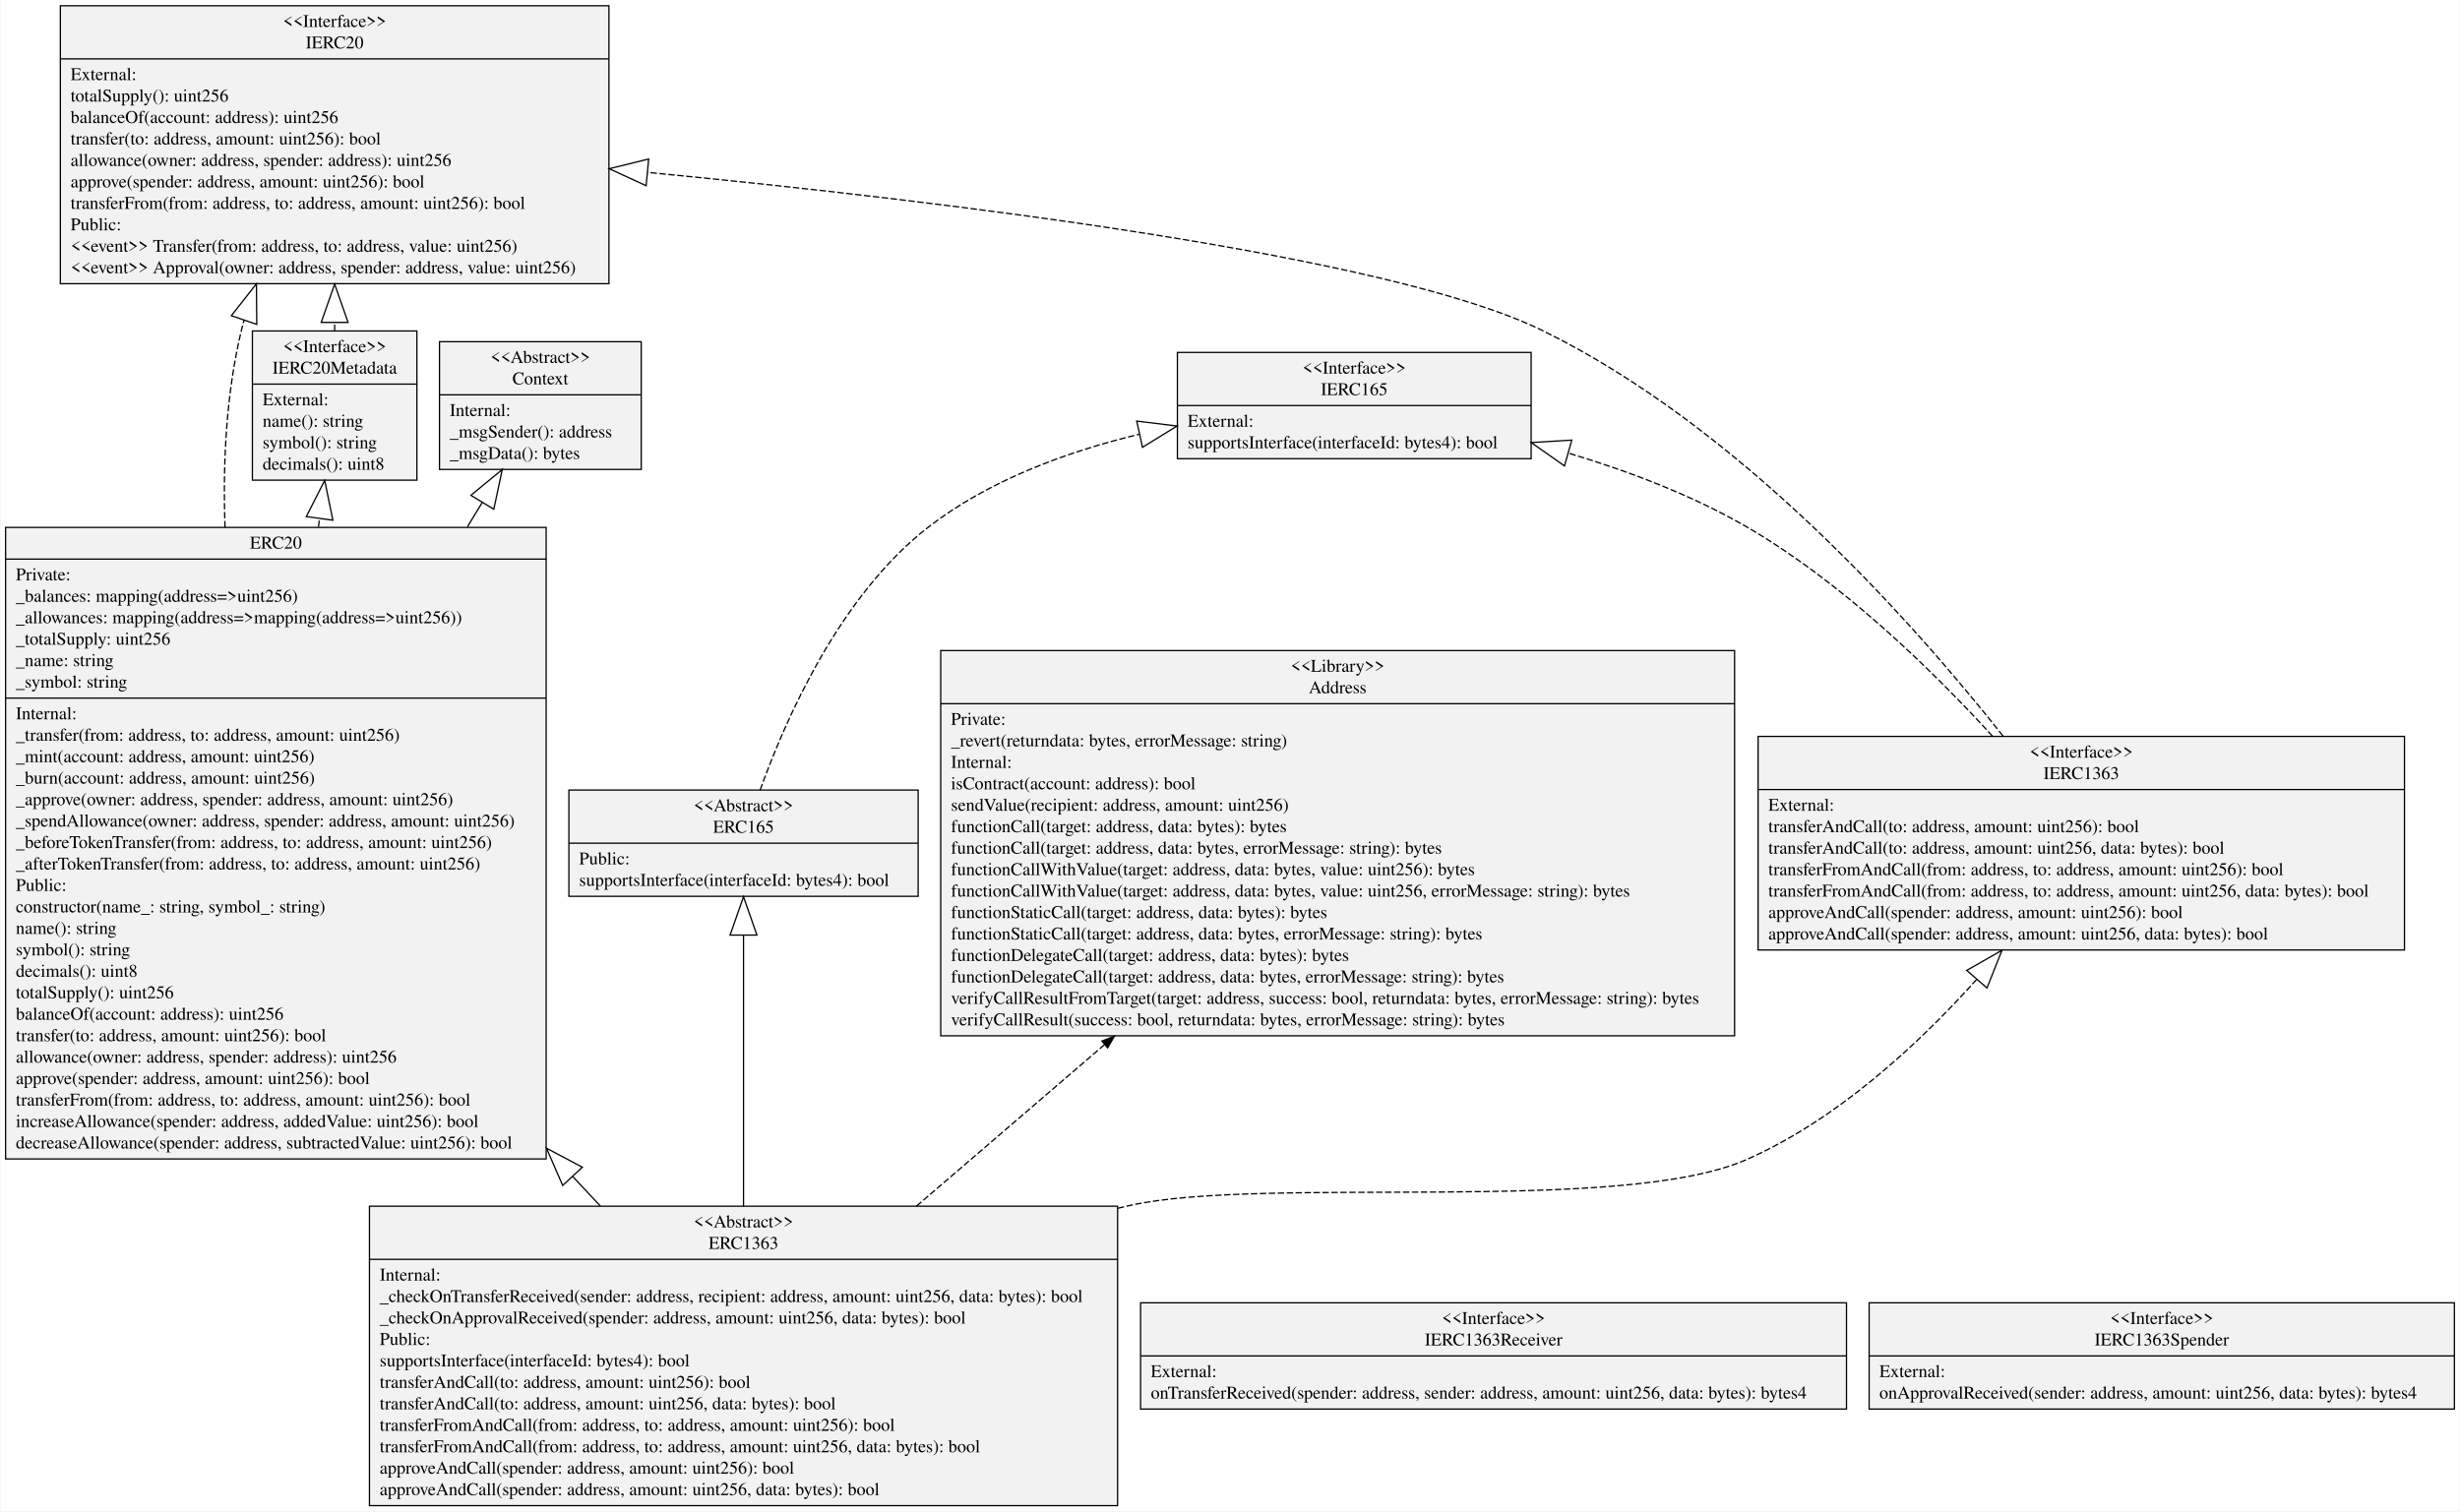
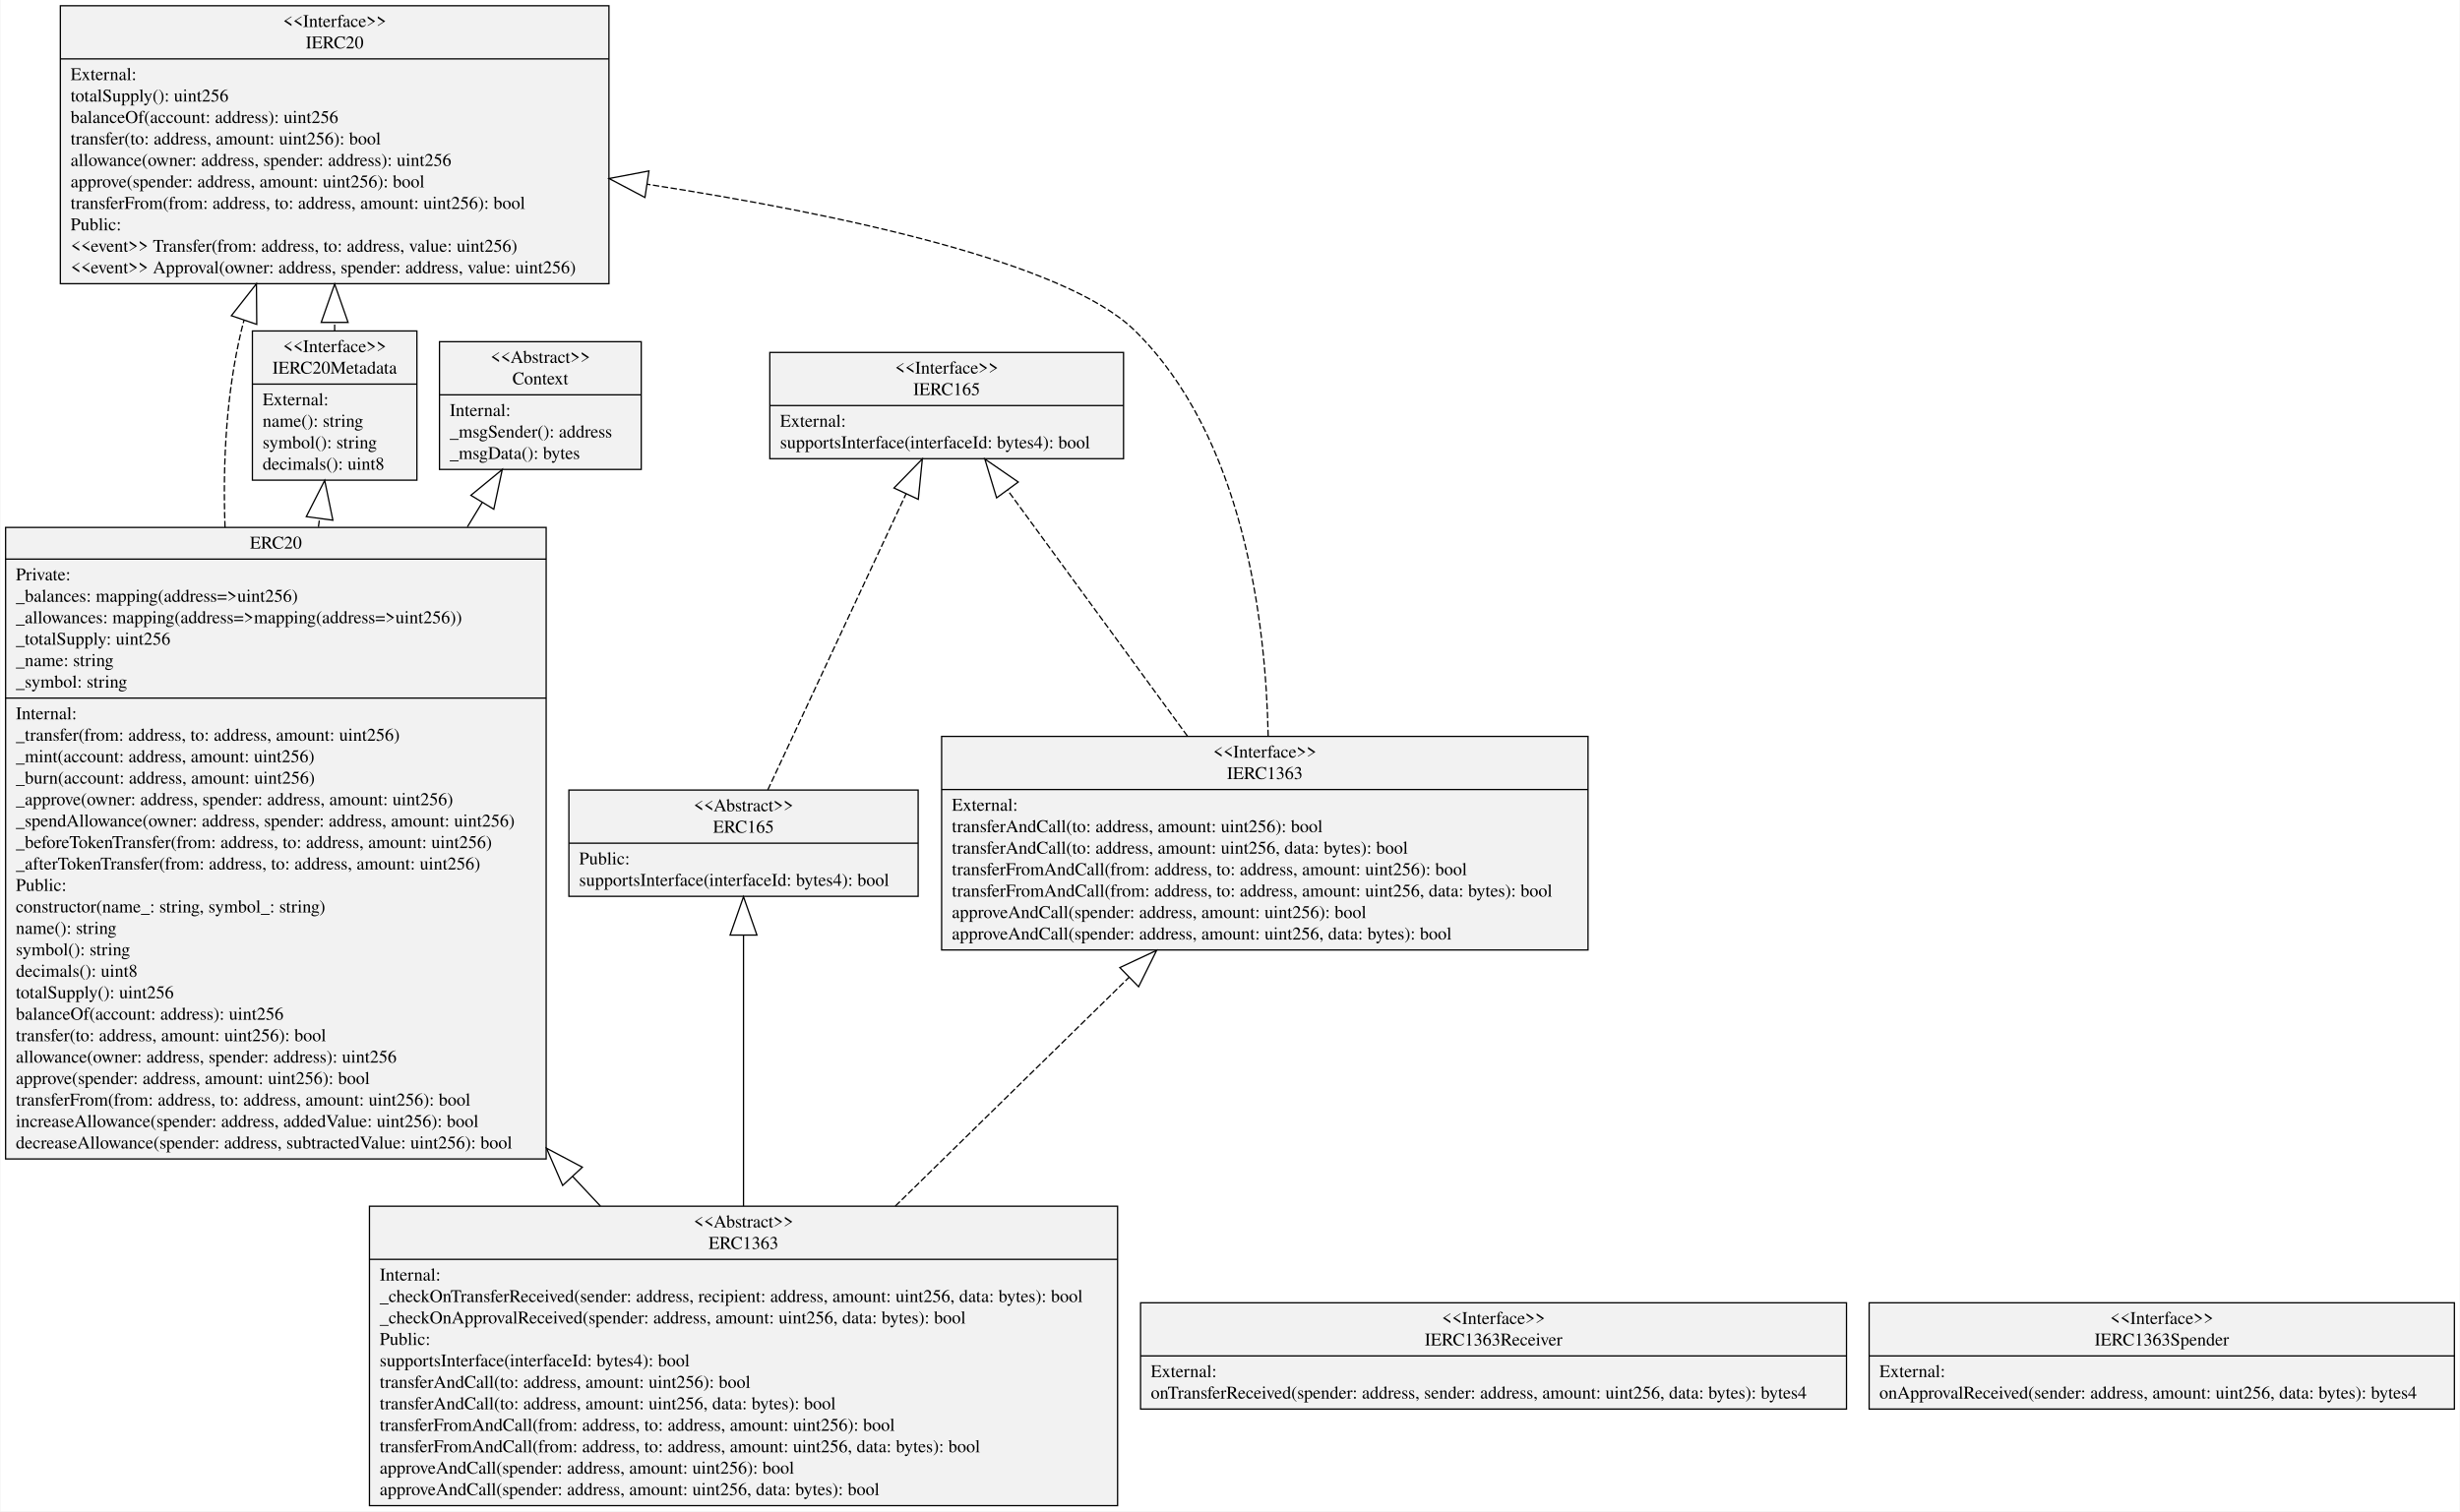
<svg xmlns="http://www.w3.org/2000/svg" width="1925pt" height="1183pt" viewBox="0.00 0.00 1924.56 1183.20">
  <g id="graph0" class="graph" transform="scale(1 1) rotate(0) translate(4 1179.2)">
    <polygon fill="white" stroke="transparent" points="-4,4 -4,-1179.2 1920.56,-1179.2 1920.56,4 -4,4" />
    <g id="node1" class="node">
+       <polygon fill="#f2f2f2" stroke="black" points="598.11,-820.1 598.11,-903.3 874.96,-903.3 874.96,-820.1 598.11,-820.1" />
+       <text text-anchor="middle" x="736.53" y="-886.7" font-family="Times,serif" font-size="14.00">&lt;&lt;Interface&gt;&gt;</text>
+       <text text-anchor="middle" x="736.53" y="-869.9" font-family="Times,serif" font-size="14.00">IERC165</text>
+       <polyline fill="none" stroke="black" points="598.11,-861.7 874.96,-861.7 " />
+       <text text-anchor="start" x="606.11" y="-845.1" font-family="Times,serif" font-size="14.00">External:</text>
+       <text text-anchor="start" x="606.11" y="-828.3" font-family="Times,serif" font-size="14.00">     supportsInterface(interfaceId: bytes4): bool</text>
+     </g>
+     <g id="node2" class="node">
+       <polygon fill="#f2f2f2" stroke="black" points="440.86,-477.5 440.86,-560.7 714.21,-560.7 714.21,-477.5 440.86,-477.5" />
+       <text text-anchor="middle" x="577.53" y="-544.1" font-family="Times,serif" font-size="14.00">&lt;&lt;Abstract&gt;&gt;</text>
+       <text text-anchor="middle" x="577.53" y="-527.3" font-family="Times,serif" font-size="14.00">ERC165</text>
+       <polyline fill="none" stroke="black" points="440.86,-519.1 714.21,-519.1 " />
+       <text text-anchor="start" x="448.86" y="-502.5" font-family="Times,serif" font-size="14.00">Public:</text>
+       <text text-anchor="start" x="448.86" y="-485.7" font-family="Times,serif" font-size="14.00">    supportsInterface(interfaceId: bytes4): bool</text>
+     </g>
+     <g id="edge1" class="edge">
+       <path fill="none" stroke="black" stroke-dasharray="5,2" d="M596.55,-560.85C623.31,-618.17 672.41,-723.34 704.76,-792.65" />
+       <polygon fill="none" stroke="black" points="695.29,-797.16 717.49,-819.91 714.31,-788.28 695.29,-797.16" />
+     </g>
+     <g id="node3" class="node">
      <polygon fill="#f2f2f2" stroke="black" points="42.85,-957.1 42.85,-1174.7 472.21,-1174.7 472.21,-957.1 42.85,-957.1" />
      <text text-anchor="middle" x="257.53" y="-1158.1" font-family="Times,serif" font-size="14.00">&lt;&lt;Interface&gt;&gt;</text>
      <text text-anchor="middle" x="257.53" y="-1141.3" font-family="Times,serif" font-size="14.00">IERC20</text>
      <polyline fill="none" stroke="black" points="42.85,-1133.1 472.21,-1133.1 " />
      <text text-anchor="start" x="50.85" y="-1116.5" font-family="Times,serif" font-size="14.00">External:</text>
      <text text-anchor="start" x="50.85" y="-1099.7" font-family="Times,serif" font-size="14.00">     totalSupply(): uint256</text>
      <text text-anchor="start" x="50.85" y="-1082.9" font-family="Times,serif" font-size="14.00">     balanceOf(account: address): uint256</text>
      <text text-anchor="start" x="50.85" y="-1066.1" font-family="Times,serif" font-size="14.00">     transfer(to: address, amount: uint256): bool</text>
      <text text-anchor="start" x="50.85" y="-1049.3" font-family="Times,serif" font-size="14.00">     allowance(owner: address, spender: address): uint256</text>
      <text text-anchor="start" x="50.85" y="-1032.5" font-family="Times,serif" font-size="14.00">     approve(spender: address, amount: uint256): bool</text>
      <text text-anchor="start" x="50.85" y="-1015.7" font-family="Times,serif" font-size="14.00">     transferFrom(from: address, to: address, amount: uint256): bool</text>
      <text text-anchor="start" x="50.85" y="-998.9" font-family="Times,serif" font-size="14.00">Public:</text>
      <text text-anchor="start" x="50.85" y="-982.1" font-family="Times,serif" font-size="14.00">    &lt;&lt;event&gt;&gt; Transfer(from: address, to: address, value: uint256)</text>
      <text text-anchor="start" x="50.85" y="-965.3" font-family="Times,serif" font-size="14.00">    &lt;&lt;event&gt;&gt; Approval(owner: address, spender: address, value: uint256)</text>
    </g>
-     <g id="node2" class="node">
+     <g id="node4" class="node">
      <polygon fill="#f2f2f2" stroke="black" points="193.16,-803.3 193.16,-920.1 321.91,-920.1 321.91,-803.3 193.16,-803.3" />
      <text text-anchor="middle" x="257.53" y="-903.5" font-family="Times,serif" font-size="14.00">&lt;&lt;Interface&gt;&gt;</text>
      <text text-anchor="middle" x="257.53" y="-886.7" font-family="Times,serif" font-size="14.00">IERC20Metadata</text>
      <polyline fill="none" stroke="black" points="193.16,-878.5 321.91,-878.5 " />
      <text text-anchor="start" x="201.16" y="-861.9" font-family="Times,serif" font-size="14.00">External:</text>
      <text text-anchor="start" x="201.16" y="-845.1" font-family="Times,serif" font-size="14.00">     name(): string</text>
      <text text-anchor="start" x="201.16" y="-828.3" font-family="Times,serif" font-size="14.00">     symbol(): string</text>
      <text text-anchor="start" x="201.16" y="-811.5" font-family="Times,serif" font-size="14.00">     decimals(): uint8</text>
    </g>
-     <g id="edge1" class="edge">
+     <g id="edge2" class="edge">
      <path fill="none" stroke="black" stroke-dasharray="5,2" d="M257.53,-920.1C257.53,-922.27 257.53,-924.47 257.53,-926.7" />
      <polygon fill="none" stroke="black" points="247.03,-926.81 257.53,-956.81 268.03,-926.81 247.03,-926.81" />
    </g>
-     <g id="node3" class="node">
+     <g id="node5" class="node">
      <polygon fill="#f2f2f2" stroke="black" points="339.58,-811.7 339.58,-911.7 497.49,-911.7 497.49,-811.7 339.58,-811.7" />
      <text text-anchor="middle" x="418.53" y="-895.1" font-family="Times,serif" font-size="14.00">&lt;&lt;Abstract&gt;&gt;</text>
      <text text-anchor="middle" x="418.53" y="-878.3" font-family="Times,serif" font-size="14.00">Context</text>
      <polyline fill="none" stroke="black" points="339.58,-870.1 497.49,-870.1 " />
      <text text-anchor="start" x="347.58" y="-853.5" font-family="Times,serif" font-size="14.00">Internal:</text>
      <text text-anchor="start" x="347.58" y="-836.7" font-family="Times,serif" font-size="14.00">    _msgSender(): address</text>
      <text text-anchor="start" x="347.58" y="-819.9" font-family="Times,serif" font-size="14.00">    _msgData(): bytes</text>
    </g>
-     <g id="node4" class="node">
+     <g id="node6" class="node">
      <polygon fill="#f2f2f2" stroke="black" points="0,-271.9 0,-766.3 423.07,-766.3 423.07,-271.9 0,-271.9" />
      <text text-anchor="middle" x="211.53" y="-749.7" font-family="Times,serif" font-size="14.00">ERC20</text>
      <polyline fill="none" stroke="black" points="0,-741.5 423.07,-741.5 " />
      <text text-anchor="start" x="8" y="-724.9" font-family="Times,serif" font-size="14.00">Private:</text>
      <text text-anchor="start" x="8" y="-708.1" font-family="Times,serif" font-size="14.00">   _balances: mapping(address=&gt;uint256)</text>
      <text text-anchor="start" x="8" y="-691.3" font-family="Times,serif" font-size="14.00">   _allowances: mapping(address=&gt;mapping(address=&gt;uint256))</text>
      <text text-anchor="start" x="8" y="-674.5" font-family="Times,serif" font-size="14.00">   _totalSupply: uint256</text>
      <text text-anchor="start" x="8" y="-657.7" font-family="Times,serif" font-size="14.00">   _name: string</text>
      <text text-anchor="start" x="8" y="-640.9" font-family="Times,serif" font-size="14.00">   _symbol: string</text>
      <polyline fill="none" stroke="black" points="0,-632.7 423.07,-632.7 " />
      <text text-anchor="start" x="8" y="-616.1" font-family="Times,serif" font-size="14.00">Internal:</text>
      <text text-anchor="start" x="8" y="-599.3" font-family="Times,serif" font-size="14.00">    _transfer(from: address, to: address, amount: uint256)</text>
      <text text-anchor="start" x="8" y="-582.5" font-family="Times,serif" font-size="14.00">    _mint(account: address, amount: uint256)</text>
      <text text-anchor="start" x="8" y="-565.7" font-family="Times,serif" font-size="14.00">    _burn(account: address, amount: uint256)</text>
      <text text-anchor="start" x="8" y="-548.9" font-family="Times,serif" font-size="14.00">    _approve(owner: address, spender: address, amount: uint256)</text>
      <text text-anchor="start" x="8" y="-532.1" font-family="Times,serif" font-size="14.00">    _spendAllowance(owner: address, spender: address, amount: uint256)</text>
      <text text-anchor="start" x="8" y="-515.3" font-family="Times,serif" font-size="14.00">    _beforeTokenTransfer(from: address, to: address, amount: uint256)</text>
      <text text-anchor="start" x="8" y="-498.5" font-family="Times,serif" font-size="14.00">    _afterTokenTransfer(from: address, to: address, amount: uint256)</text>
      <text text-anchor="start" x="8" y="-481.7" font-family="Times,serif" font-size="14.00">Public:</text>
      <text text-anchor="start" x="8" y="-464.9" font-family="Times,serif" font-size="14.00">    constructor(name_: string, symbol_: string)</text>
      <text text-anchor="start" x="8" y="-448.1" font-family="Times,serif" font-size="14.00">    name(): string</text>
      <text text-anchor="start" x="8" y="-431.3" font-family="Times,serif" font-size="14.00">    symbol(): string</text>
      <text text-anchor="start" x="8" y="-414.5" font-family="Times,serif" font-size="14.00">    decimals(): uint8</text>
      <text text-anchor="start" x="8" y="-397.7" font-family="Times,serif" font-size="14.00">    totalSupply(): uint256</text>
      <text text-anchor="start" x="8" y="-380.9" font-family="Times,serif" font-size="14.00">    balanceOf(account: address): uint256</text>
      <text text-anchor="start" x="8" y="-364.1" font-family="Times,serif" font-size="14.00">    transfer(to: address, amount: uint256): bool</text>
      <text text-anchor="start" x="8" y="-347.3" font-family="Times,serif" font-size="14.00">    allowance(owner: address, spender: address): uint256</text>
      <text text-anchor="start" x="8" y="-330.5" font-family="Times,serif" font-size="14.00">    approve(spender: address, amount: uint256): bool</text>
      <text text-anchor="start" x="8" y="-313.7" font-family="Times,serif" font-size="14.00">    transferFrom(from: address, to: address, amount: uint256): bool</text>
      <text text-anchor="start" x="8" y="-296.9" font-family="Times,serif" font-size="14.00">    increaseAllowance(spender: address, addedValue: uint256): bool</text>
      <text text-anchor="start" x="8" y="-280.1" font-family="Times,serif" font-size="14.00">    decreaseAllowance(spender: address, subtractedValue: uint256): bool</text>
    </g>
-     <g id="edge3" class="edge">
+     <g id="edge4" class="edge">
      <path fill="none" stroke="black" stroke-dasharray="5,2" d="M171.74,-766.41C169.88,-817.84 172.79,-871.37 184.53,-920.6 185.17,-923.26 185.86,-925.92 186.6,-928.59" />
      <polygon fill="none" stroke="black" points="176.69,-932.05 196.32,-957.05 196.56,-925.27 176.69,-932.05" />
    </g>
-     <g id="edge4" class="edge">
+     <g id="edge5" class="edge">
      <path fill="none" stroke="black" stroke-dasharray="5,2" d="M244.84,-766.73C245.13,-768.86 245.42,-770.97 245.7,-773.07" />
      <polygon fill="none" stroke="black" points="235.33,-774.76 249.75,-803.09 256.14,-771.95 235.33,-774.76" />
    </g>
-     <g id="edge2" class="edge">
+     <g id="edge3" class="edge">
      <path fill="none" stroke="black" d="M361.42,-766.73C365.4,-773.28 369.27,-779.64 372.98,-785.75" />
      <polygon fill="none" stroke="black" points="364.15,-791.44 388.71,-811.63 382.1,-780.54 364.15,-791.44" />
    </g>
-     <g id="node5" class="node">
-       <polygon fill="#f2f2f2" stroke="black" points="917.11,-820.1 917.11,-903.3 1193.96,-903.3 1193.96,-820.1 917.11,-820.1" />
-       <text text-anchor="middle" x="1055.53" y="-886.7" font-family="Times,serif" font-size="14.00">&lt;&lt;Interface&gt;&gt;</text>
-       <text text-anchor="middle" x="1055.53" y="-869.9" font-family="Times,serif" font-size="14.00">IERC165</text>
-       <polyline fill="none" stroke="black" points="917.11,-861.7 1193.96,-861.7 " />
-       <text text-anchor="start" x="925.11" y="-845.1" font-family="Times,serif" font-size="14.00">External:</text>
-       <text text-anchor="start" x="925.11" y="-828.3" font-family="Times,serif" font-size="14.00">     supportsInterface(interfaceId: bytes4): bool</text>
+     <g id="node7" class="node">
+       <polygon fill="#f2f2f2" stroke="black" points="732.58,-435.5 732.58,-602.7 1238.49,-602.7 1238.49,-435.5 732.58,-435.5" />
+       <text text-anchor="middle" x="985.53" y="-586.1" font-family="Times,serif" font-size="14.00">&lt;&lt;Interface&gt;&gt;</text>
+       <text text-anchor="middle" x="985.53" y="-569.3" font-family="Times,serif" font-size="14.00">IERC1363</text>
+       <polyline fill="none" stroke="black" points="732.58,-561.1 1238.49,-561.1 " />
+       <text text-anchor="start" x="740.58" y="-544.5" font-family="Times,serif" font-size="14.00">External:</text>
+       <text text-anchor="start" x="740.58" y="-527.7" font-family="Times,serif" font-size="14.00">     transferAndCall(to: address, amount: uint256): bool</text>
+       <text text-anchor="start" x="740.58" y="-510.9" font-family="Times,serif" font-size="14.00">     transferAndCall(to: address, amount: uint256, data: bytes): bool</text>
+       <text text-anchor="start" x="740.58" y="-494.1" font-family="Times,serif" font-size="14.00">     transferFromAndCall(from: address, to: address, amount: uint256): bool</text>
+       <text text-anchor="start" x="740.58" y="-477.3" font-family="Times,serif" font-size="14.00">     transferFromAndCall(from: address, to: address, amount: uint256, data: bytes): bool</text>
+       <text text-anchor="start" x="740.58" y="-460.5" font-family="Times,serif" font-size="14.00">     approveAndCall(spender: address, amount: uint256): bool</text>
+       <text text-anchor="start" x="740.58" y="-443.7" font-family="Times,serif" font-size="14.00">     approveAndCall(spender: address, amount: uint256, data: bytes): bool</text>
    </g>
-     <g id="node6" class="node">
-       <polygon fill="#f2f2f2" stroke="black" points="440.86,-477.5 440.86,-560.7 714.21,-560.7 714.21,-477.5 440.86,-477.5" />
-       <text text-anchor="middle" x="577.53" y="-544.1" font-family="Times,serif" font-size="14.00">&lt;&lt;Abstract&gt;&gt;</text>
-       <text text-anchor="middle" x="577.53" y="-527.3" font-family="Times,serif" font-size="14.00">ERC165</text>
-       <polyline fill="none" stroke="black" points="440.86,-519.1 714.21,-519.1 " />
-       <text text-anchor="start" x="448.86" y="-502.5" font-family="Times,serif" font-size="14.00">Public:</text>
-       <text text-anchor="start" x="448.86" y="-485.7" font-family="Times,serif" font-size="14.00">    supportsInterface(interfaceId: bytes4): bool</text>
+     <g id="edge7" class="edge">
+       <path fill="none" stroke="black" stroke-dasharray="5,2" d="M924.94,-602.98C881.67,-662.18 824.26,-740.7 784.23,-795.45" />
+       <polygon fill="none" stroke="black" points="775.61,-789.45 766.39,-819.87 792.57,-801.84 775.61,-789.45" />
    </g>
-     <g id="edge5" class="edge">
-       <path fill="none" stroke="black" stroke-dasharray="5,2" d="M590.55,-560.73C610.25,-615.71 652.91,-713.09 722.53,-766.8 769.81,-803.27 830.58,-825.58 887.23,-839.22" />
-       <polygon fill="none" stroke="black" points="885.29,-849.54 916.84,-845.68 889.76,-829.03 885.29,-849.54" />
-     </g>
-     <g id="node7" class="node">
-       <polygon fill="#f2f2f2" stroke="black" points="731.87,-368.3 731.87,-669.9 1353.2,-669.9 1353.2,-368.3 731.87,-368.3" />
-       <text text-anchor="middle" x="1042.53" y="-653.3" font-family="Times,serif" font-size="14.00">&lt;&lt;Library&gt;&gt;</text>
-       <text text-anchor="middle" x="1042.53" y="-636.5" font-family="Times,serif" font-size="14.00">Address</text>
-       <polyline fill="none" stroke="black" points="731.87,-628.3 1353.2,-628.3 " />
-       <text text-anchor="start" x="739.87" y="-611.7" font-family="Times,serif" font-size="14.00">Private:</text>
-       <text text-anchor="start" x="739.87" y="-594.9" font-family="Times,serif" font-size="14.00">    _revert(returndata: bytes, errorMessage: string)</text>
-       <text text-anchor="start" x="739.87" y="-578.1" font-family="Times,serif" font-size="14.00">Internal:</text>
-       <text text-anchor="start" x="739.87" y="-561.3" font-family="Times,serif" font-size="14.00">    isContract(account: address): bool</text>
-       <text text-anchor="start" x="739.87" y="-544.5" font-family="Times,serif" font-size="14.00">    sendValue(recipient: address, amount: uint256)</text>
-       <text text-anchor="start" x="739.87" y="-527.7" font-family="Times,serif" font-size="14.00">    functionCall(target: address, data: bytes): bytes</text>
-       <text text-anchor="start" x="739.87" y="-510.9" font-family="Times,serif" font-size="14.00">    functionCall(target: address, data: bytes, errorMessage: string): bytes</text>
-       <text text-anchor="start" x="739.87" y="-494.1" font-family="Times,serif" font-size="14.00">    functionCallWithValue(target: address, data: bytes, value: uint256): bytes</text>
-       <text text-anchor="start" x="739.87" y="-477.3" font-family="Times,serif" font-size="14.00">    functionCallWithValue(target: address, data: bytes, value: uint256, errorMessage: string): bytes</text>
-       <text text-anchor="start" x="739.87" y="-460.5" font-family="Times,serif" font-size="14.00">    functionStaticCall(target: address, data: bytes): bytes</text>
-       <text text-anchor="start" x="739.87" y="-443.7" font-family="Times,serif" font-size="14.00">    functionStaticCall(target: address, data: bytes, errorMessage: string): bytes</text>
-       <text text-anchor="start" x="739.87" y="-426.9" font-family="Times,serif" font-size="14.00">    functionDelegateCall(target: address, data: bytes): bytes</text>
-       <text text-anchor="start" x="739.87" y="-410.1" font-family="Times,serif" font-size="14.00">    functionDelegateCall(target: address, data: bytes, errorMessage: string): bytes</text>
-       <text text-anchor="start" x="739.87" y="-393.3" font-family="Times,serif" font-size="14.00">    verifyCallResultFromTarget(target: address, success: bool, returndata: bytes, errorMessage: string): bytes</text>
-       <text text-anchor="start" x="739.87" y="-376.5" font-family="Times,serif" font-size="14.00">    verifyCallResult(success: bool, returndata: bytes, errorMessage: string): bytes</text>
+     <g id="edge6" class="edge">
+       <path fill="none" stroke="black" stroke-dasharray="5,2" d="M988.16,-602.93C986.31,-693.66 968.71,-837.35 883.53,-920.6 828.9,-974 653.48,-1011.57 502.19,-1034.96" />
+       <polygon fill="none" stroke="black" points="500.4,-1024.61 472.29,-1039.45 503.52,-1045.38 500.4,-1024.61" />
    </g>
    <g id="node8" class="node">
-       <polygon fill="#f2f2f2" stroke="black" points="1371.58,-435.5 1371.58,-602.7 1877.49,-602.7 1877.49,-435.5 1371.58,-435.5" />
-       <text text-anchor="middle" x="1624.53" y="-586.1" font-family="Times,serif" font-size="14.00">&lt;&lt;Interface&gt;&gt;</text>
-       <text text-anchor="middle" x="1624.53" y="-569.3" font-family="Times,serif" font-size="14.00">IERC1363</text>
-       <polyline fill="none" stroke="black" points="1371.58,-561.1 1877.49,-561.1 " />
-       <text text-anchor="start" x="1379.58" y="-544.5" font-family="Times,serif" font-size="14.00">External:</text>
-       <text text-anchor="start" x="1379.58" y="-527.7" font-family="Times,serif" font-size="14.00">     transferAndCall(to: address, amount: uint256): bool</text>
-       <text text-anchor="start" x="1379.58" y="-510.9" font-family="Times,serif" font-size="14.00">     transferAndCall(to: address, amount: uint256, data: bytes): bool</text>
-       <text text-anchor="start" x="1379.58" y="-494.1" font-family="Times,serif" font-size="14.00">     transferFromAndCall(from: address, to: address, amount: uint256): bool</text>
-       <text text-anchor="start" x="1379.58" y="-477.3" font-family="Times,serif" font-size="14.00">     transferFromAndCall(from: address, to: address, amount: uint256, data: bytes): bool</text>
-       <text text-anchor="start" x="1379.58" y="-460.5" font-family="Times,serif" font-size="14.00">     approveAndCall(spender: address, amount: uint256): bool</text>
-       <text text-anchor="start" x="1379.58" y="-443.7" font-family="Times,serif" font-size="14.00">     approveAndCall(spender: address, amount: uint256, data: bytes): bool</text>
-     </g>
-     <g id="edge6" class="edge">
-       <path fill="none" stroke="black" stroke-dasharray="5,2" d="M1563.24,-603.08C1489.05,-696.81 1354.93,-845.97 1202.53,-920.6 1082.64,-979.31 740.27,-1021.22 502.37,-1044.25" />
-       <polygon fill="none" stroke="black" points="501.31,-1033.81 472.44,-1047.11 503.3,-1054.71 501.31,-1033.81" />
-     </g>
-     <g id="edge7" class="edge">
-       <path fill="none" stroke="black" stroke-dasharray="5,2" d="M1555.04,-602.89C1506.13,-656.44 1436.42,-723.9 1362.53,-766.8 1319.92,-791.54 1270.14,-810.39 1223.21,-824.47" />
-       <polygon fill="none" stroke="black" points="1220.06,-814.45 1194.06,-832.73 1225.78,-834.65 1220.06,-814.45" />
-     </g>
-     <g id="node9" class="node">
      <polygon fill="#f2f2f2" stroke="black" points="888.28,-76.1 888.28,-159.3 1440.79,-159.3 1440.79,-76.1 888.28,-76.1" />
      <text text-anchor="middle" x="1164.53" y="-142.7" font-family="Times,serif" font-size="14.00">&lt;&lt;Interface&gt;&gt;</text>
      <text text-anchor="middle" x="1164.53" y="-125.9" font-family="Times,serif" font-size="14.00">IERC1363Receiver</text>
      <polyline fill="none" stroke="black" points="888.28,-117.7 1440.79,-117.7 " />
      <text text-anchor="start" x="896.28" y="-101.1" font-family="Times,serif" font-size="14.00">External:</text>
      <text text-anchor="start" x="896.28" y="-84.3" font-family="Times,serif" font-size="14.00">     onTransferReceived(spender: address, sender: address, amount: uint256, data: bytes): bytes4</text>
    </g>
-     <g id="node10" class="node">
+     <g id="node9" class="node">
      <polygon fill="#f2f2f2" stroke="black" points="1458.5,-76.1 1458.5,-159.3 1916.56,-159.3 1916.56,-76.1 1458.5,-76.1" />
      <text text-anchor="middle" x="1687.53" y="-142.7" font-family="Times,serif" font-size="14.00">&lt;&lt;Interface&gt;&gt;</text>
      <text text-anchor="middle" x="1687.53" y="-125.9" font-family="Times,serif" font-size="14.00">IERC1363Spender</text>
      <polyline fill="none" stroke="black" points="1458.5,-117.7 1916.56,-117.7 " />
      <text text-anchor="start" x="1466.5" y="-101.1" font-family="Times,serif" font-size="14.00">External:</text>
      <text text-anchor="start" x="1466.5" y="-84.3" font-family="Times,serif" font-size="14.00">     onApprovalReceived(sender: address, amount: uint256, data: bytes): bytes4</text>
    </g>
-     <g id="node11" class="node">
+     <g id="node10" class="node">
      <polygon fill="#f2f2f2" stroke="black" points="284.77,-0.5 284.77,-234.9 870.3,-234.9 870.3,-0.5 284.77,-0.5" />
      <text text-anchor="middle" x="577.53" y="-218.3" font-family="Times,serif" font-size="14.00">&lt;&lt;Abstract&gt;&gt;</text>
      <text text-anchor="middle" x="577.53" y="-201.5" font-family="Times,serif" font-size="14.00">ERC1363</text>
      <polyline fill="none" stroke="black" points="284.77,-193.3 870.3,-193.3 " />
      <text text-anchor="start" x="292.77" y="-176.7" font-family="Times,serif" font-size="14.00">Internal:</text>
      <text text-anchor="start" x="292.77" y="-159.9" font-family="Times,serif" font-size="14.00">    _checkOnTransferReceived(sender: address, recipient: address, amount: uint256, data: bytes): bool</text>
      <text text-anchor="start" x="292.77" y="-143.1" font-family="Times,serif" font-size="14.00">    _checkOnApprovalReceived(spender: address, amount: uint256, data: bytes): bool</text>
      <text text-anchor="start" x="292.77" y="-126.3" font-family="Times,serif" font-size="14.00">Public:</text>
      <text text-anchor="start" x="292.77" y="-109.5" font-family="Times,serif" font-size="14.00">    supportsInterface(interfaceId: bytes4): bool</text>
      <text text-anchor="start" x="292.77" y="-92.7" font-family="Times,serif" font-size="14.00">    transferAndCall(to: address, amount: uint256): bool</text>
      <text text-anchor="start" x="292.77" y="-75.9" font-family="Times,serif" font-size="14.00">    transferAndCall(to: address, amount: uint256, data: bytes): bool</text>
      <text text-anchor="start" x="292.77" y="-59.1" font-family="Times,serif" font-size="14.00">    transferFromAndCall(from: address, to: address, amount: uint256): bool</text>
      <text text-anchor="start" x="292.77" y="-42.3" font-family="Times,serif" font-size="14.00">    transferFromAndCall(from: address, to: address, amount: uint256, data: bytes): bool</text>
      <text text-anchor="start" x="292.77" y="-25.5" font-family="Times,serif" font-size="14.00">    approveAndCall(spender: address, amount: uint256): bool</text>
      <text text-anchor="start" x="292.77" y="-8.7" font-family="Times,serif" font-size="14.00">    approveAndCall(spender: address, amount: uint256, data: bytes): bool</text>
    </g>
+     <g id="edge9" class="edge">
+       <path fill="none" stroke="black" d="M577.53,-235.03C577.53,-303.65 577.53,-388.29 577.53,-447.05" />
+       <polygon fill="none" stroke="black" points="567.03,-447.16 577.53,-477.16 588.03,-447.16 567.03,-447.16" />
+     </g>
    <g id="edge8" class="edge">
      <path fill="none" stroke="black" d="M465.51,-235.02C458.76,-242.19 452.01,-249.38 443.73,-258.28" />
      <polygon fill="none" stroke="black" points="435.99,-251.17 423.31,-280.32 451.4,-265.44 435.99,-251.17" />
    </g>
    <g id="edge10" class="edge">
-       <path fill="none" stroke="black" d="M577.53,-235.03C577.53,-303.65 577.53,-388.29 577.53,-447.05" />
-       <polygon fill="none" stroke="black" points="567.03,-447.16 577.53,-477.16 588.03,-447.16 567.03,-447.16" />
-     </g>
-     <g id="edge11" class="edge">
-       <path fill="none" stroke="black" stroke-dasharray="5,2" d="M712.97,-235.03C758.9,-274.48 811,-319.23 859.99,-361.31" />
-       <polygon fill="black" stroke="black" points="857.96,-364.18 867.83,-368.04 862.52,-358.87 857.96,-364.18" />
-     </g>
-     <g id="edge9" class="edge">
-       <path fill="none" stroke="black" stroke-dasharray="5,2" d="M870.46,-233.29C873.49,-234.02 876.52,-234.72 879.53,-235.4 984.53,-259.05 1264.03,-228.02 1362.53,-271.4 1432.73,-302.32 1495.85,-360.31 1542.54,-412.31" />
-       <polygon fill="none" stroke="black" points="1534.88,-419.51 1562.48,-435.27 1550.74,-405.74 1534.88,-419.51" />
+       <path fill="none" stroke="black" stroke-dasharray="5,2" d="M696.37,-235.03C754.2,-291.65 823.17,-359.16 879.25,-414.06" />
+       <polygon fill="none" stroke="black" points="872.06,-421.71 900.84,-435.19 886.75,-406.7 872.06,-421.71" />
    </g>
  </g>
</svg>
